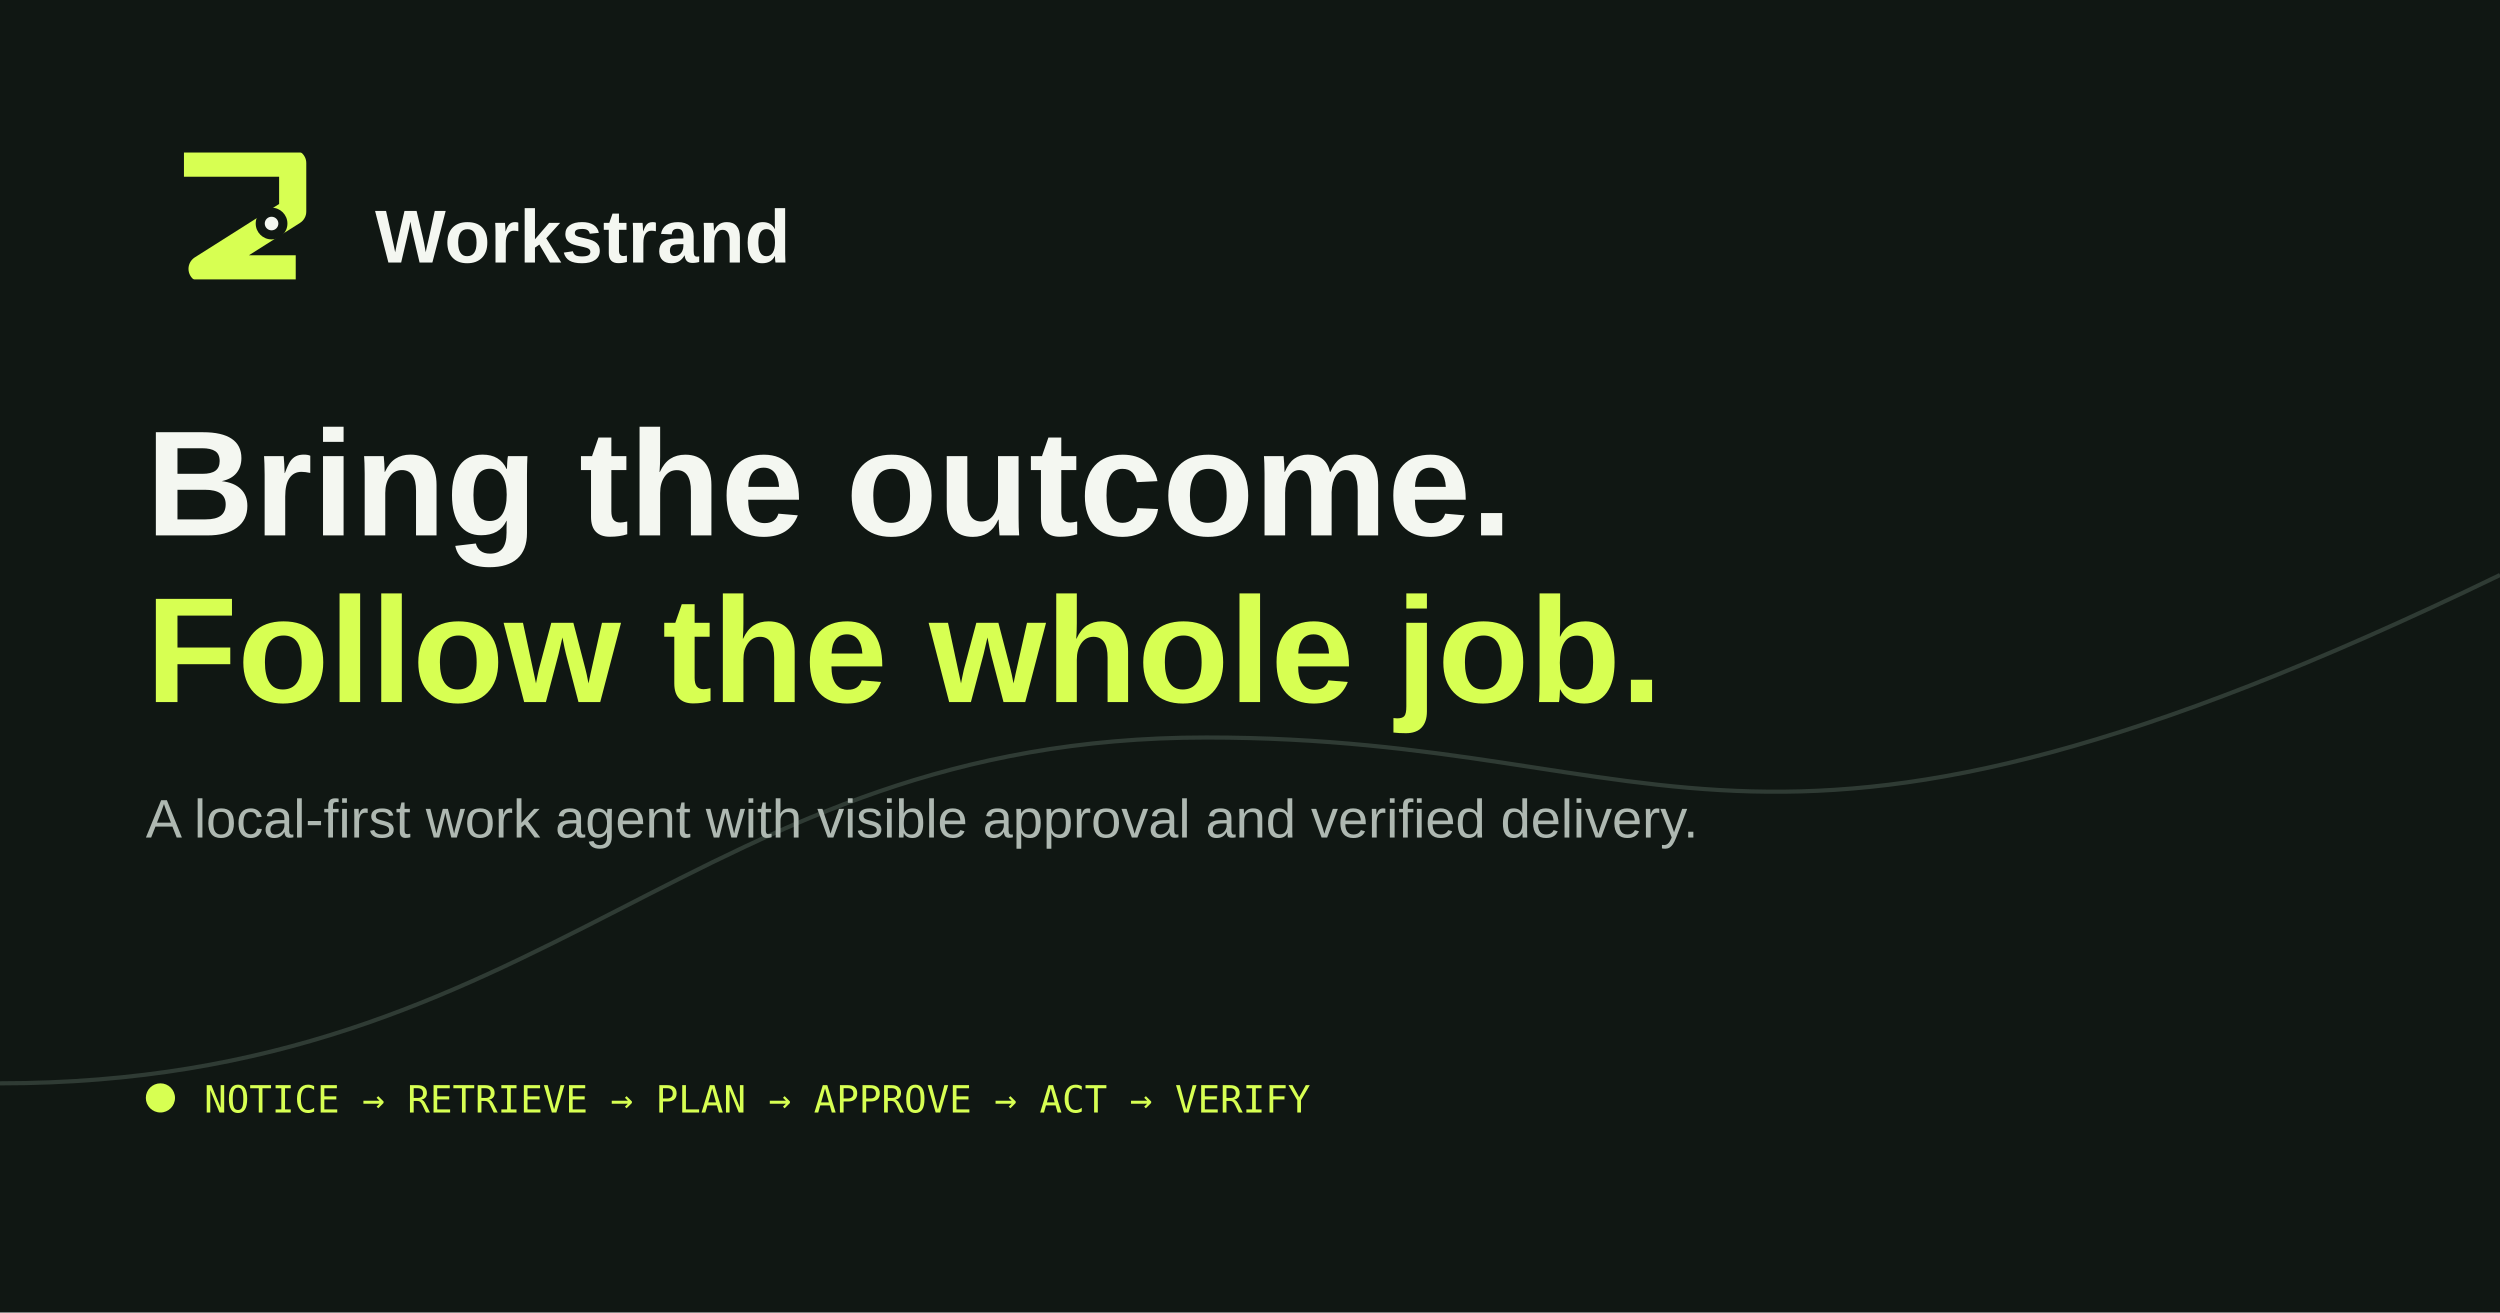
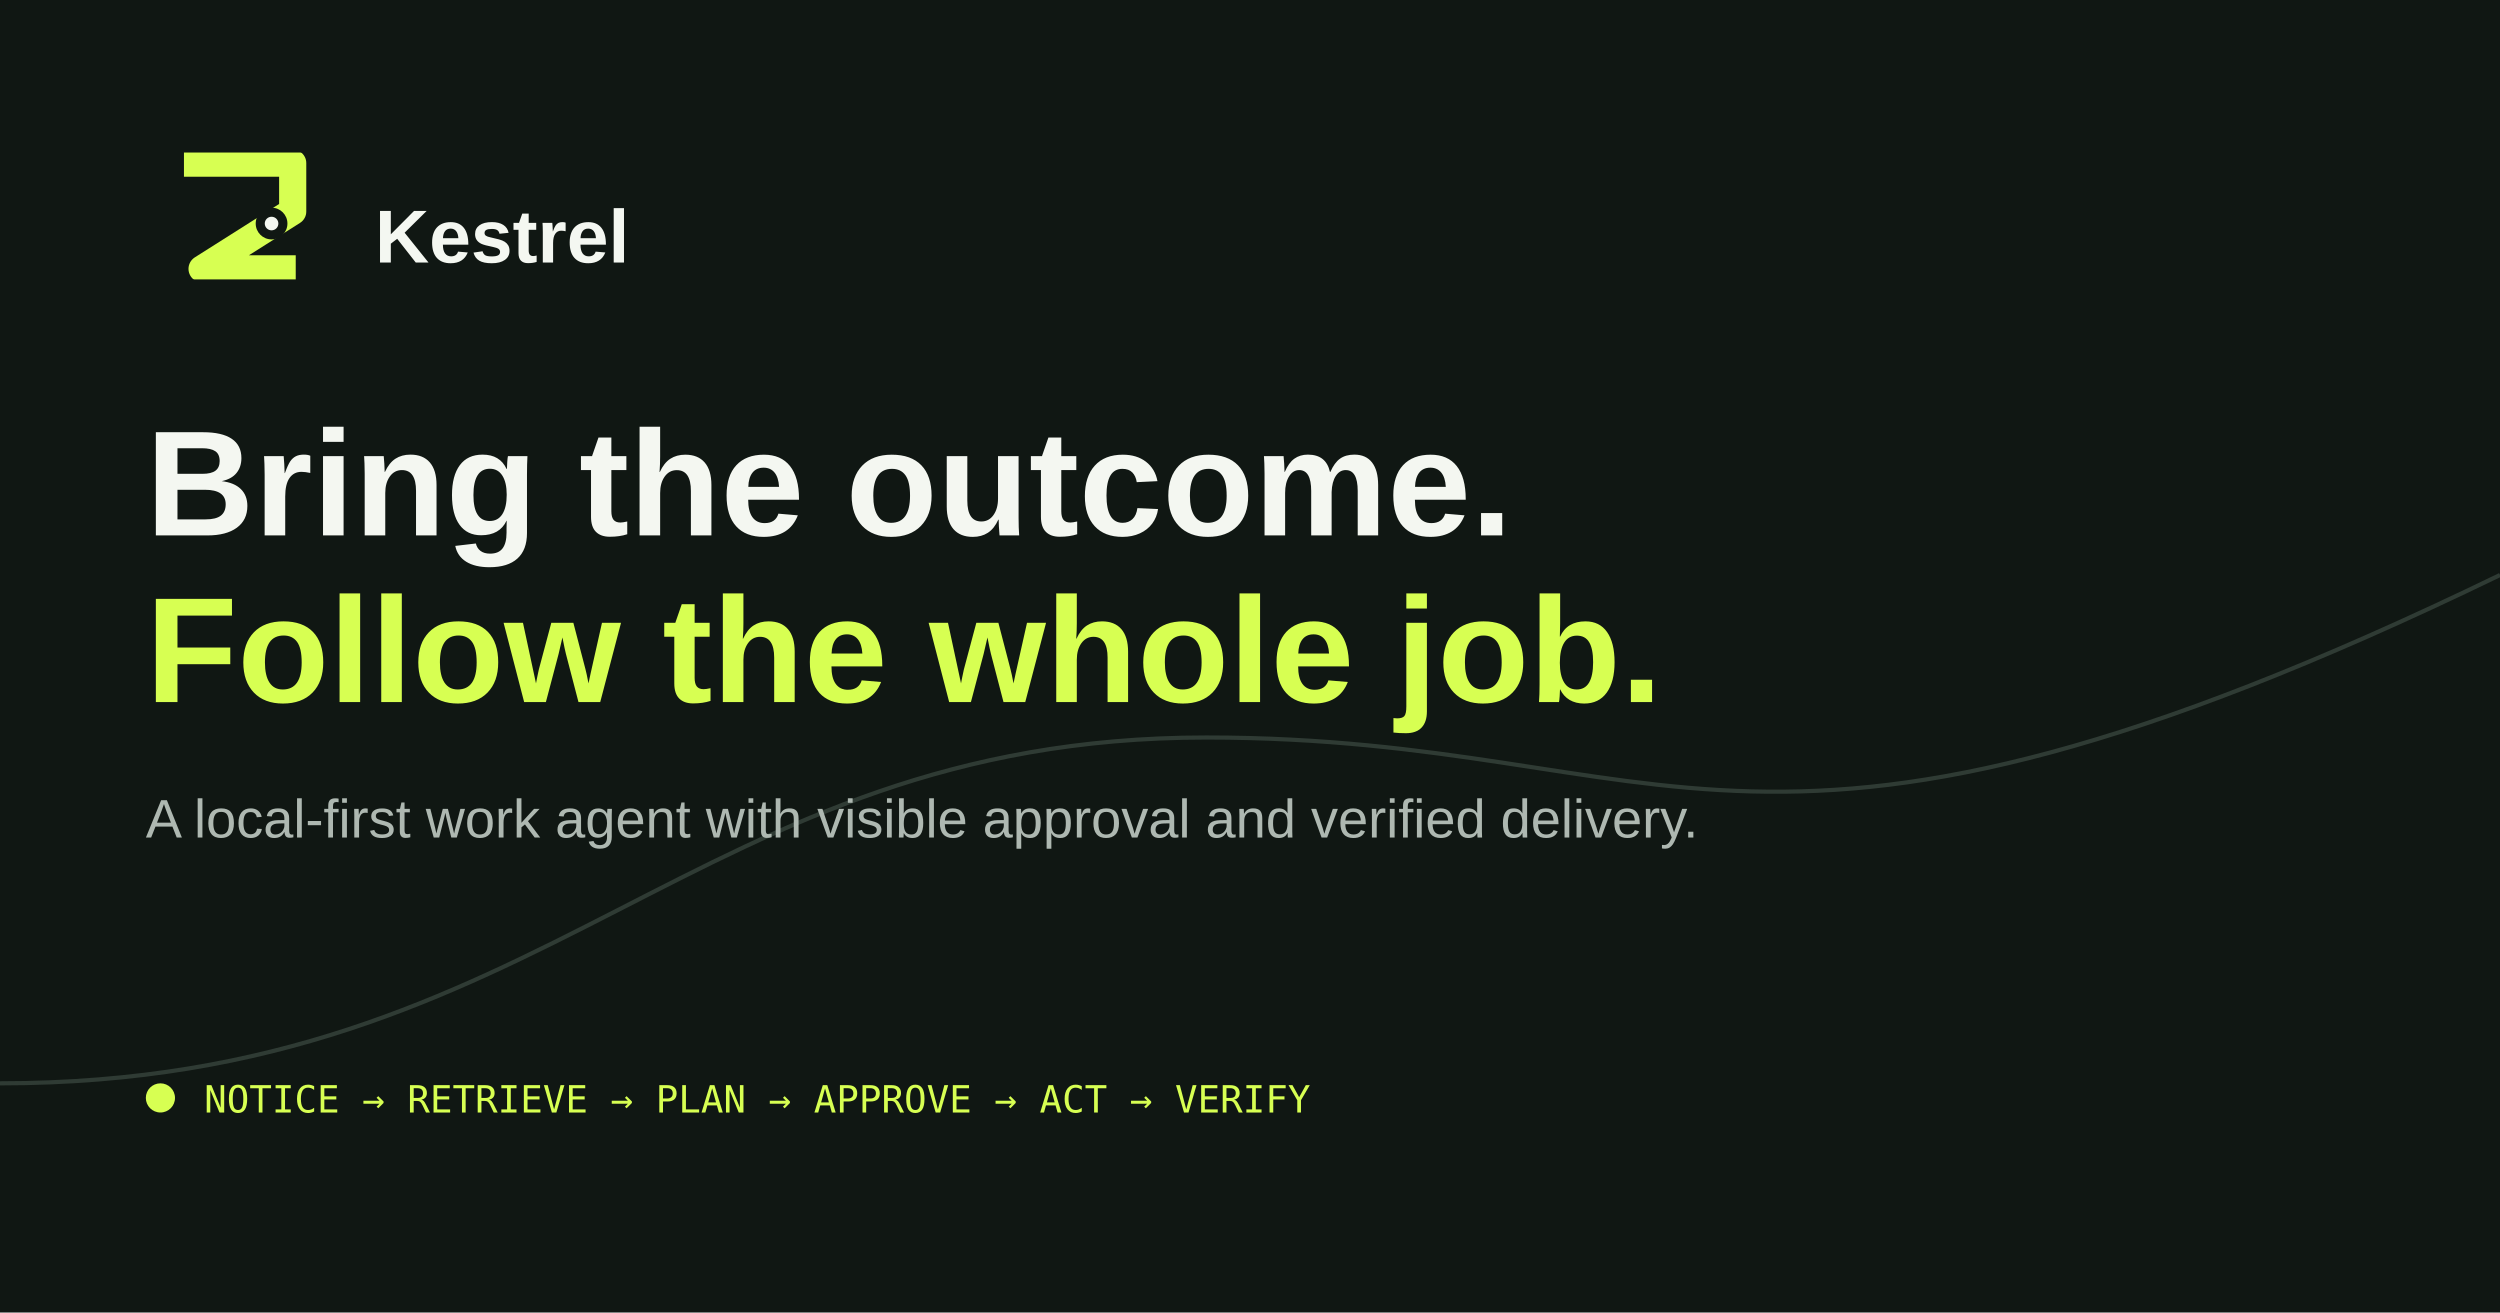
<svg xmlns="http://www.w3.org/2000/svg" width="1200" height="630" viewBox="0 0 1200 630">
  <rect width="1200" height="630" fill="#101713" />
  <path d="M0 520c264 0 333-166 579-166 227 0 264 95 621-78" fill="none" stroke="#2f3b34" stroke-width="2" />
  <g transform="translate(68 58) scale(1.45)">
    <defs>
      <mask id="workstrand-checkpoint">
        <rect width="64" height="64" fill="#fff" />
        <circle cx="43" cy="34" r="5.25" fill="#000" />
      </mask>
    </defs>
    <path d="M14 14h36v16L20 49h31" fill="none" stroke="#d7ff52" stroke-width="9" stroke-linecap="butt" stroke-linejoin="round" mask="url(#workstrand-checkpoint)" />
    <circle cx="43" cy="34" r="2.25" fill="#f4f7f1" />
  </g>
-   <text x="180" y="126" font-family="Arial, sans-serif" font-size="36" font-weight="700" fill="#f4f7f1">Workstrand</text>
+   <text x="180" y="126" font-family="Arial, sans-serif" font-size="36" font-weight="700" fill="#f4f7f1">Kestrel</text>
  <text x="70" y="257" font-family="Arial, sans-serif" font-size="72" font-weight="700" fill="#f4f7f1">Bring the outcome.</text>
  <text x="70" y="337" font-family="Arial, sans-serif" font-size="72" font-weight="700" fill="#d7ff52">Follow the whole job.</text>
  <text x="70" y="402" font-family="Arial, sans-serif" font-size="26" fill="#aeb8b1">A local-first work agent with visible approval and verified delivery.</text>
  <g transform="translate(70 520)">
    <circle cx="7" cy="7" r="7" fill="#d7ff52" />
    <text x="28" y="14" font-family="monospace" font-size="18" fill="#d7ff52">NOTICE → RETRIEVE → PLAN → APPROVE → ACT → VERIFY</text>
  </g>
</svg>
